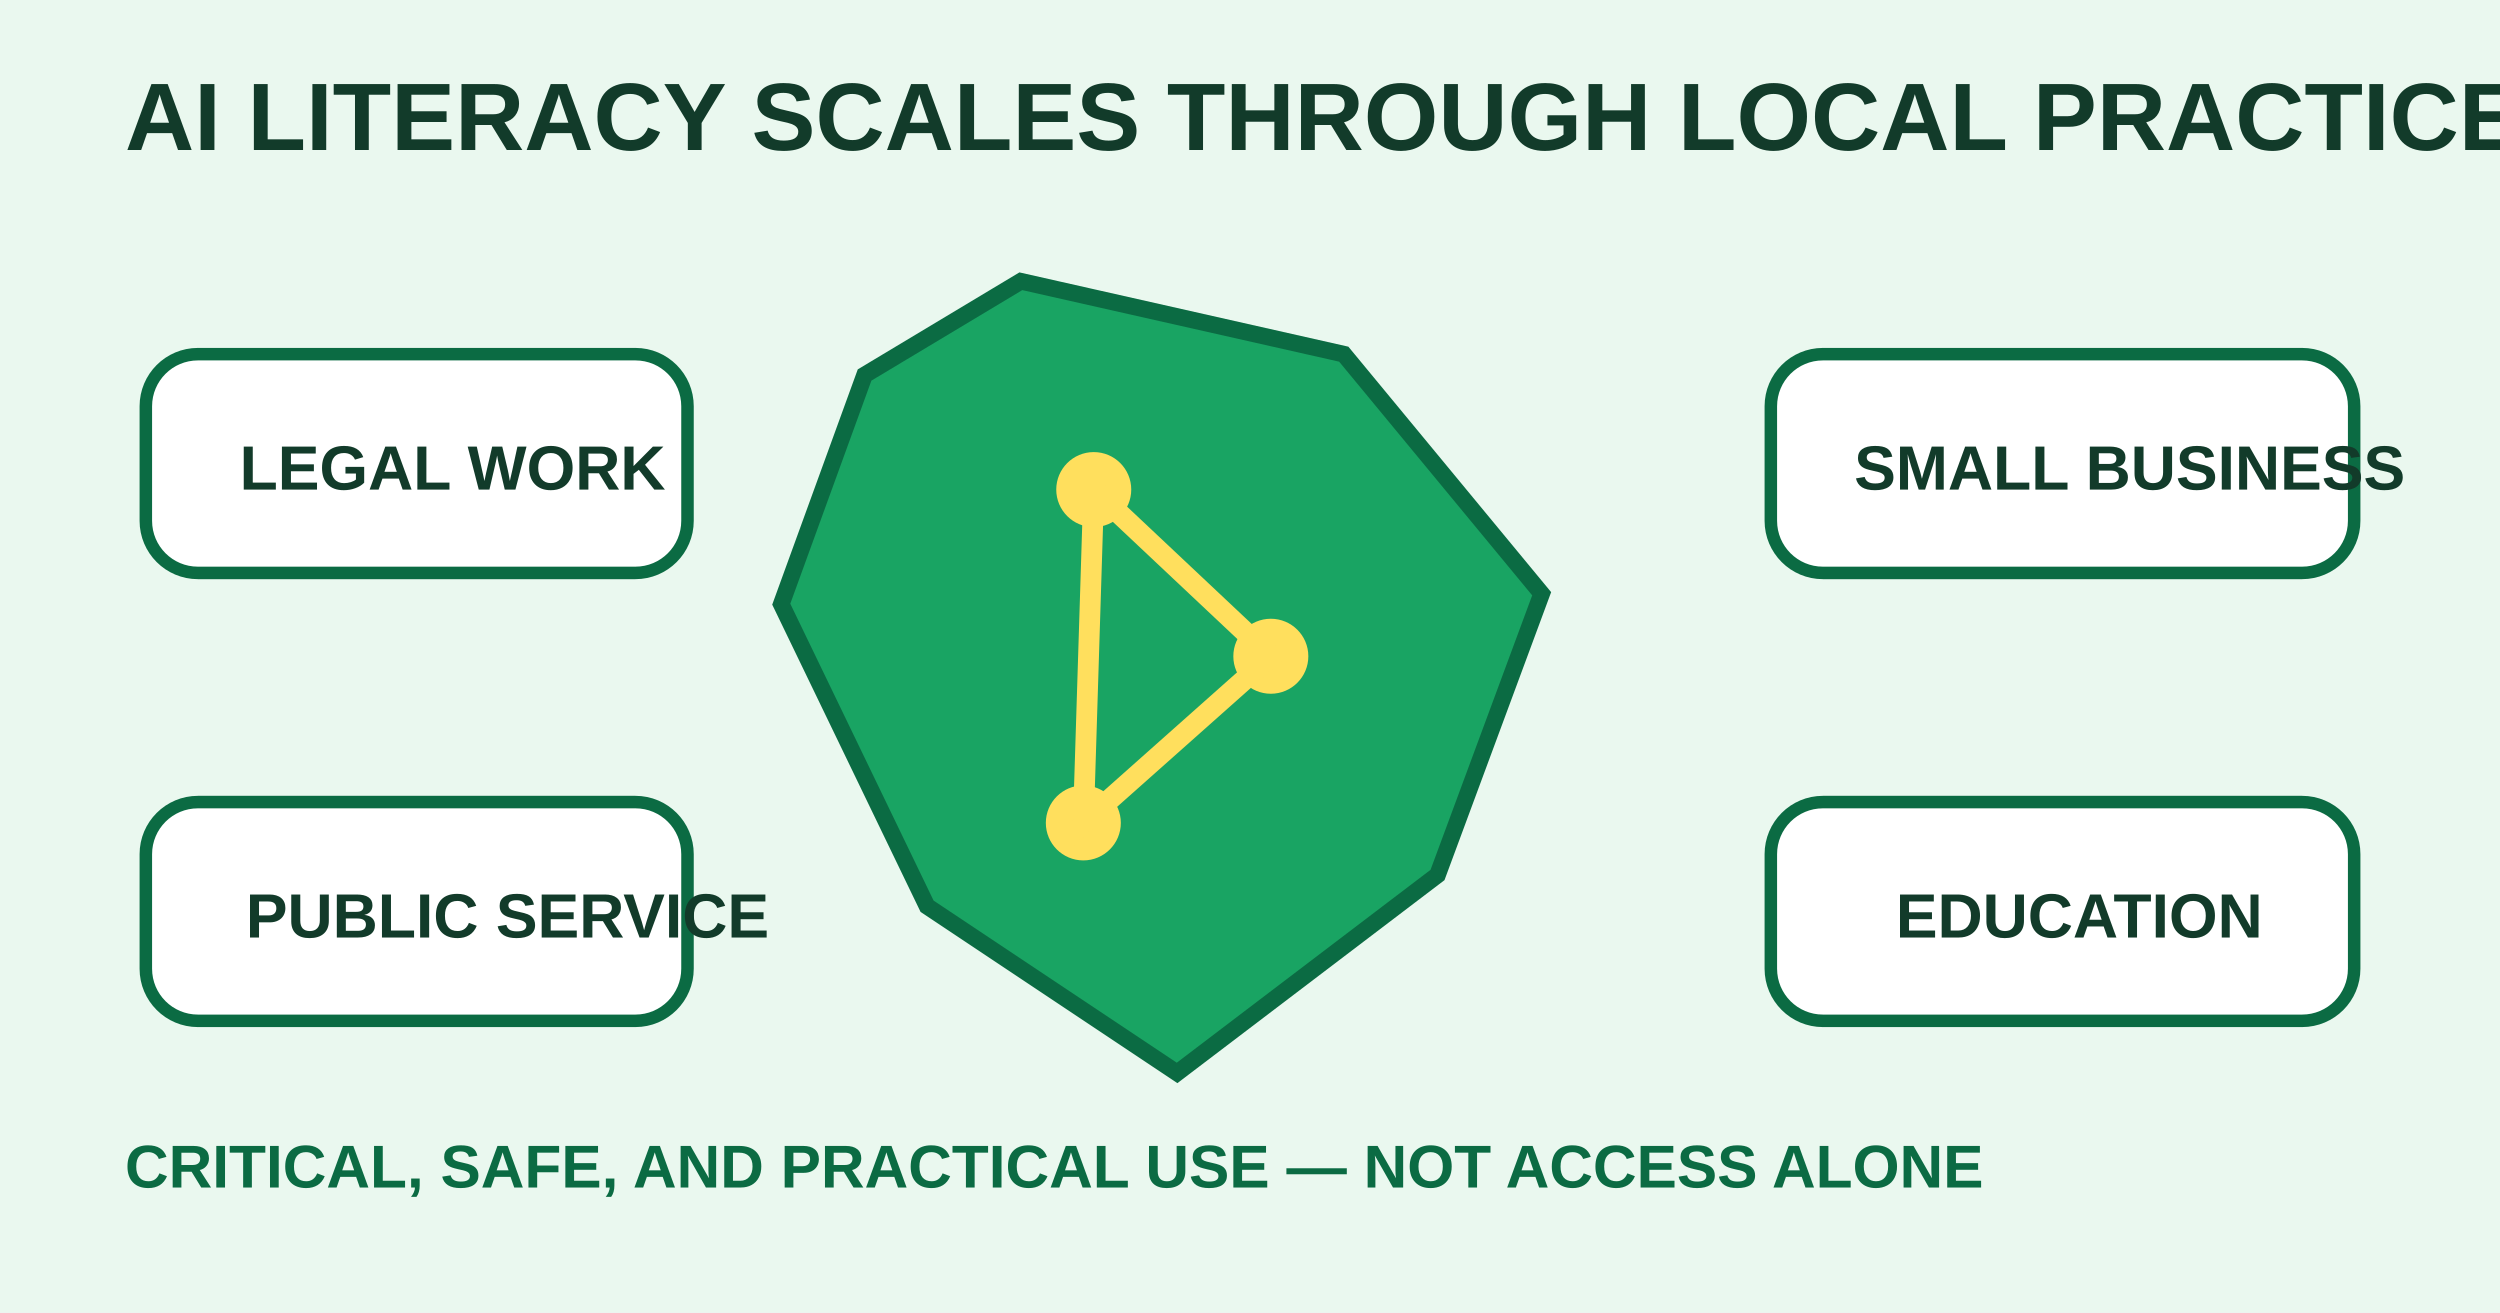
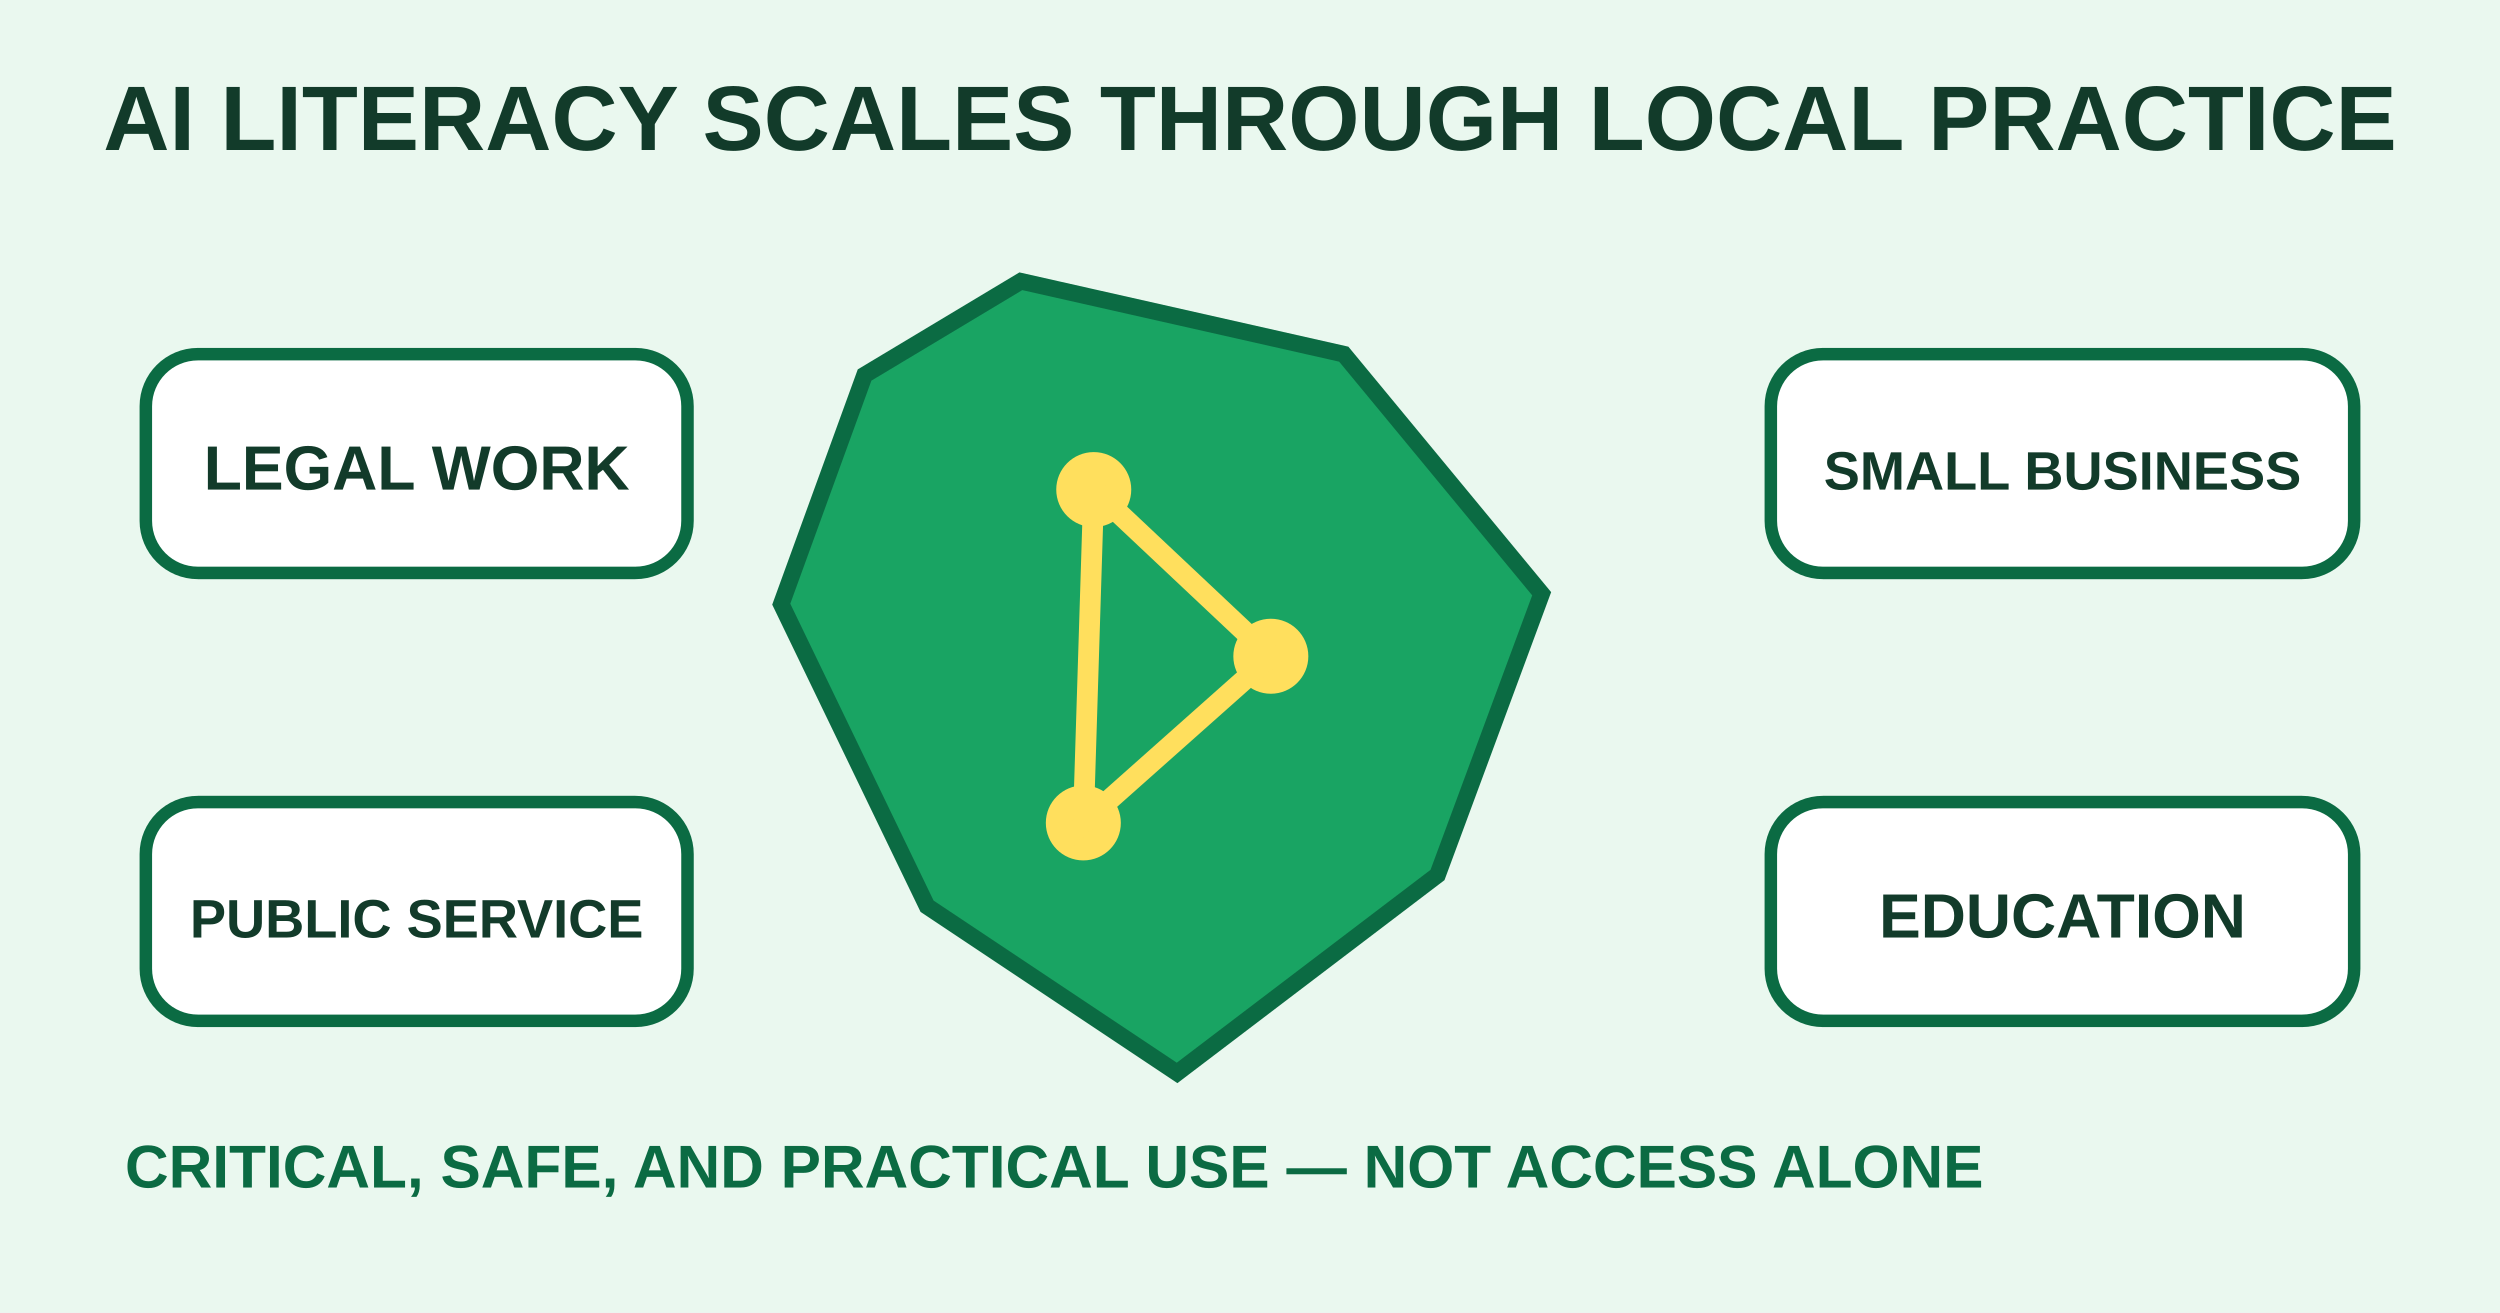
<svg xmlns="http://www.w3.org/2000/svg" width="1200" height="630" viewBox="0 0 1200 630">
  <rect width="1200" height="630" fill="#eaf8ef" />
-   <text x="60" y="72" fill="#123b2a" font-family="Arial" font-size="46" font-weight="700">AI LITERACY SCALES THROUGH LOCAL PRACTICE</text>
+   <text x="600" y="72" fill="#123b2a" font-family="Arial" font-size="44" font-weight="700" text-anchor="middle">AI LITERACY SCALES THROUGH LOCAL PRACTICE</text>
  <path d="M490 135l155 35 95 115-50 135-125 95-120-80-70-145 40-110z" fill="#19a463" stroke="#0b6b43" stroke-width="8" />
  <circle cx="525" cy="235" r="18" fill="#ffdf5d" />
  <circle cx="610" cy="315" r="18" fill="#ffdf5d" />
  <circle cx="520" cy="395" r="18" fill="#ffdf5d" />
  <path d="M525 235L610 315 520 395 525 235" fill="none" stroke="#ffdf5d" stroke-width="10" />
  <g fill="#fff" stroke="#0b6b43" stroke-width="6">
    <rect x="70" y="170" width="260" height="105" rx="25" />
    <rect x="850" y="170" width="280" height="105" rx="25" />
    <rect x="70" y="385" width="260" height="105" rx="25" />
    <rect x="850" y="385" width="280" height="105" rx="25" />
  </g>
-   <text x="115" y="235" fill="#123b2a" font-family="Arial" font-size="30" font-weight="700">LEGAL WORK</text>
-   <text x="890" y="235" fill="#123b2a" font-family="Arial" font-size="30" font-weight="700">SMALL BUSINESS</text>
-   <text x="118" y="450" fill="#123b2a" font-family="Arial" font-size="30" font-weight="700">PUBLIC SERVICE</text>
-   <text x="910" y="450" fill="#123b2a" font-family="Arial" font-size="30" font-weight="700">EDUCATION</text>
+   <text x="200" y="235" fill="#123b2a" font-family="Arial" font-size="30" font-weight="700" text-anchor="middle">LEGAL WORK</text>
+   <text x="990" y="235" fill="#123b2a" font-family="Arial" font-size="26" font-weight="700" text-anchor="middle">SMALL BUSINESS</text>
+   <text x="200" y="450" fill="#123b2a" font-family="Arial" font-size="26" font-weight="700" text-anchor="middle">PUBLIC SERVICE</text>
+   <text x="990" y="450" fill="#123b2a" font-family="Arial" font-size="30" font-weight="700" text-anchor="middle">EDUCATION</text>
  <text x="60" y="570" fill="#0b6b43" font-family="Arial" font-size="29" font-weight="700">CRITICAL, SAFE, AND PRACTICAL USE — NOT ACCESS ALONE</text>
</svg>
